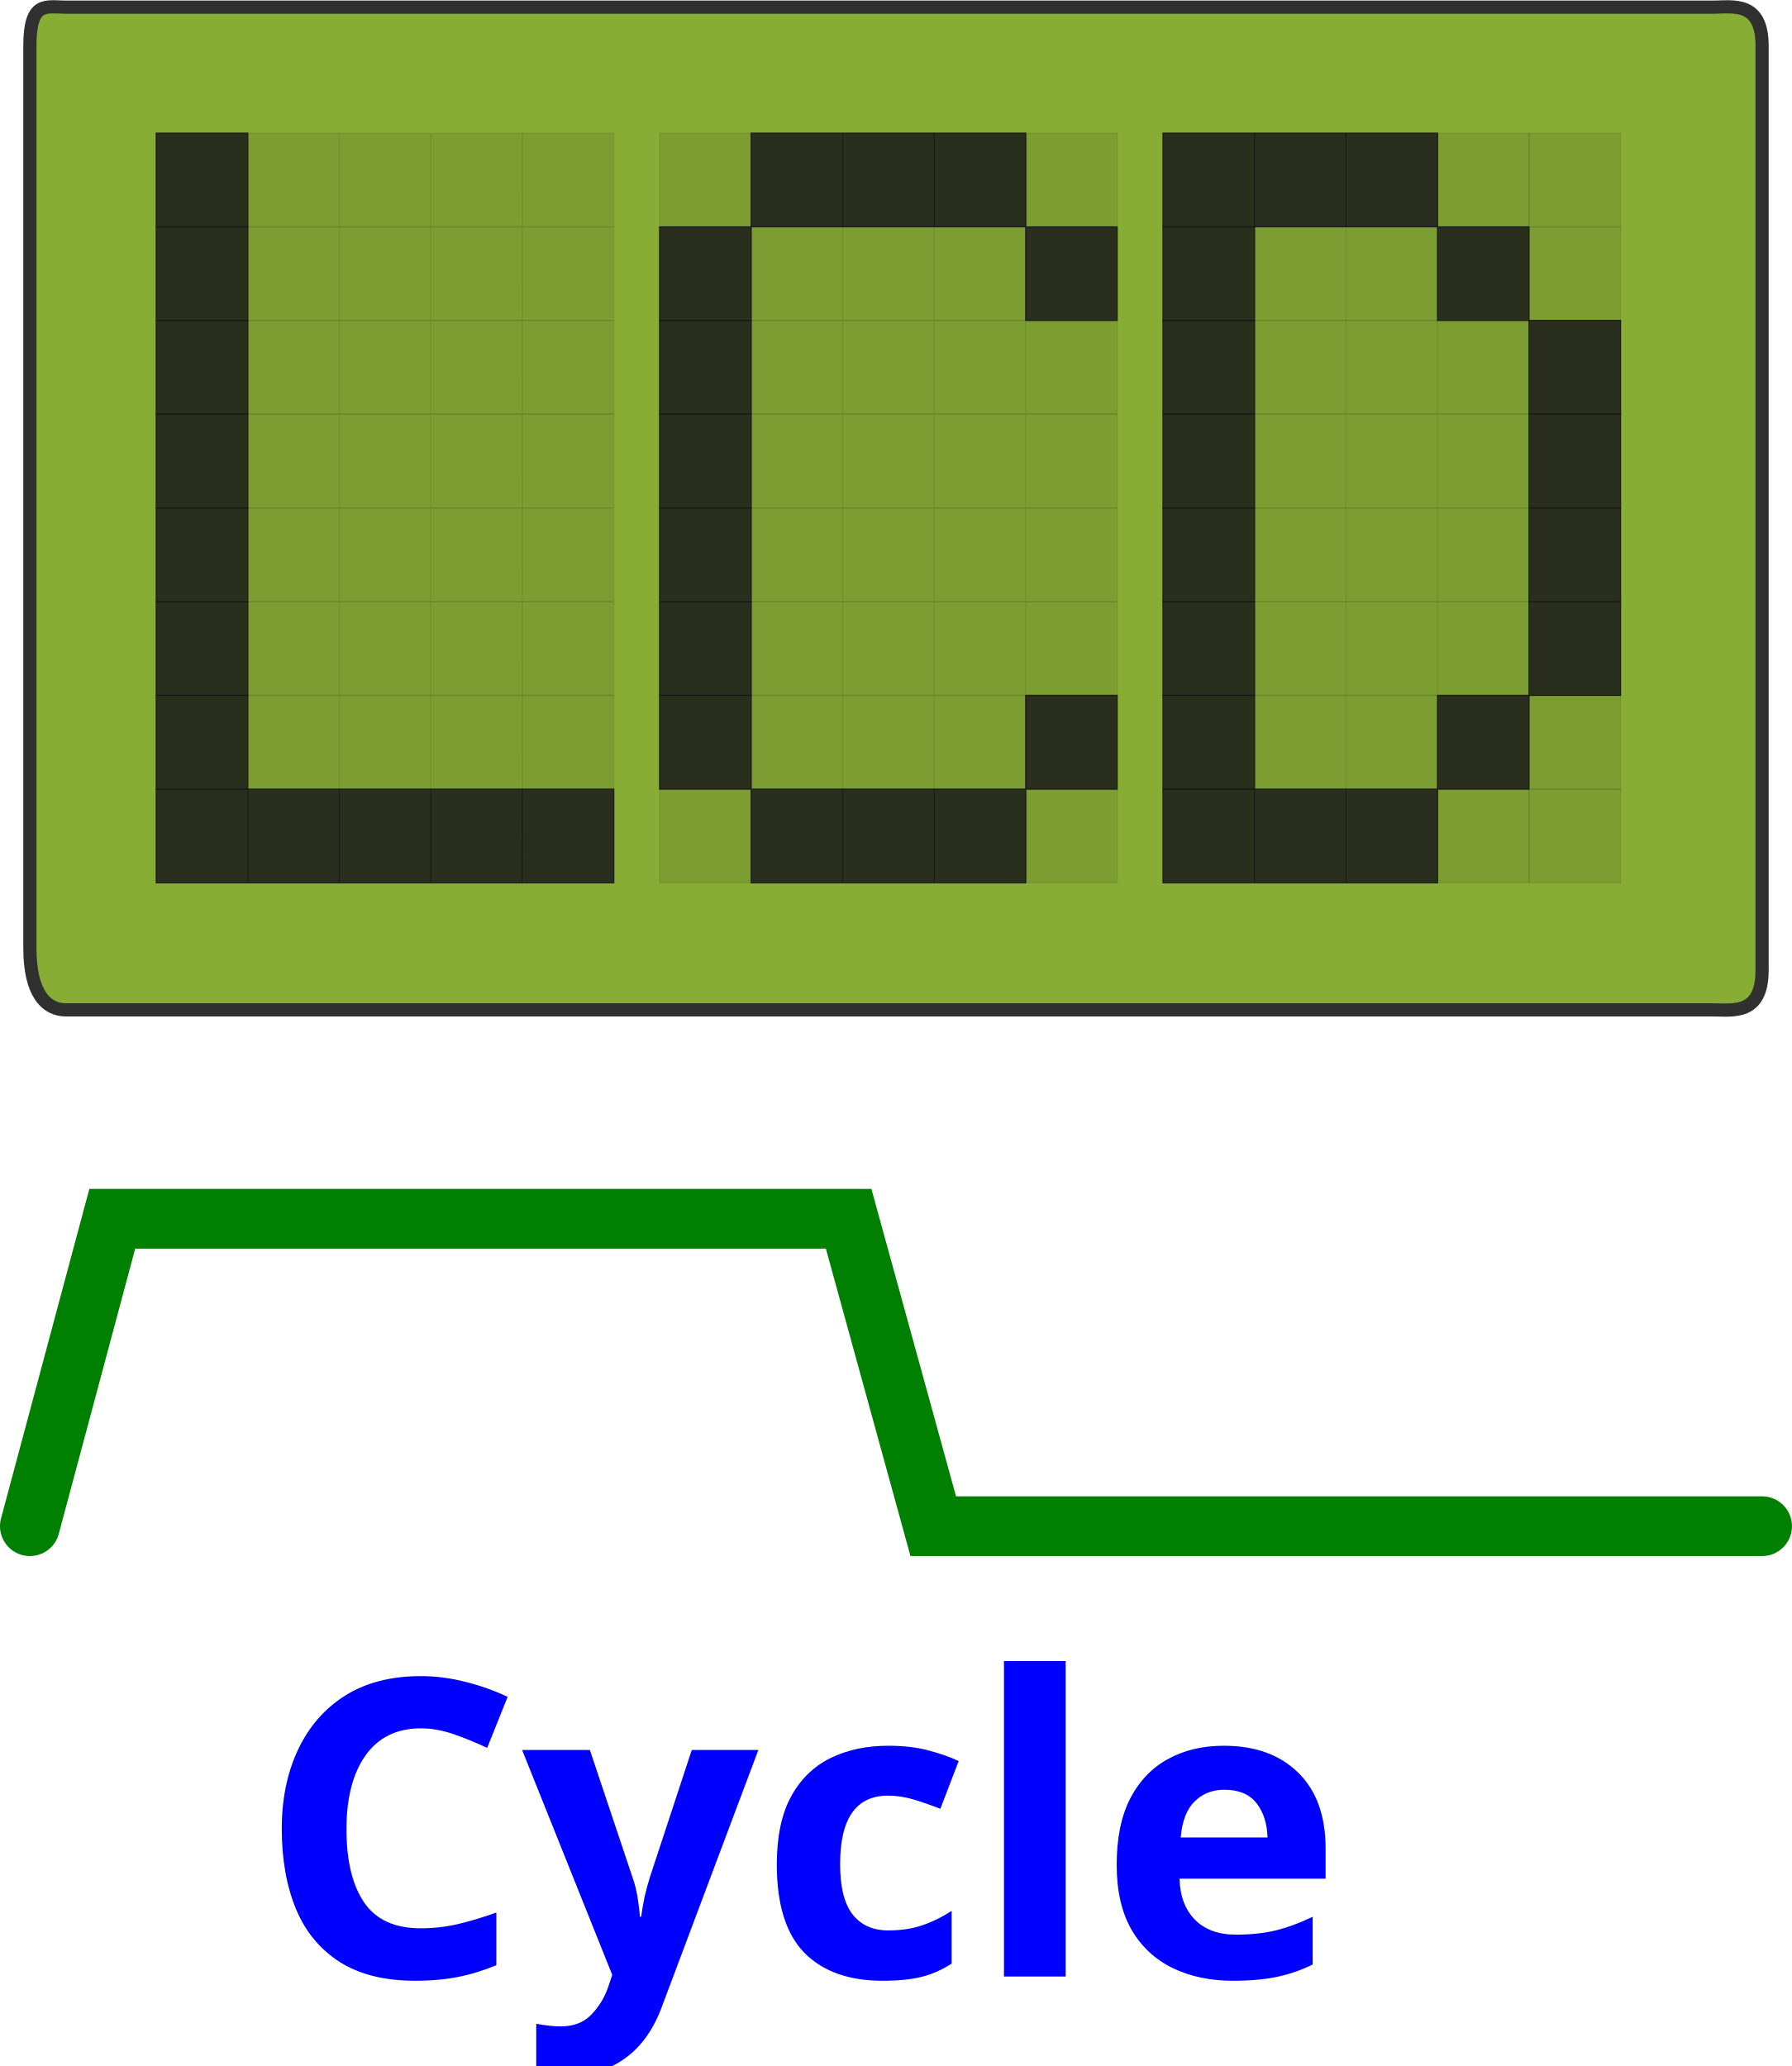
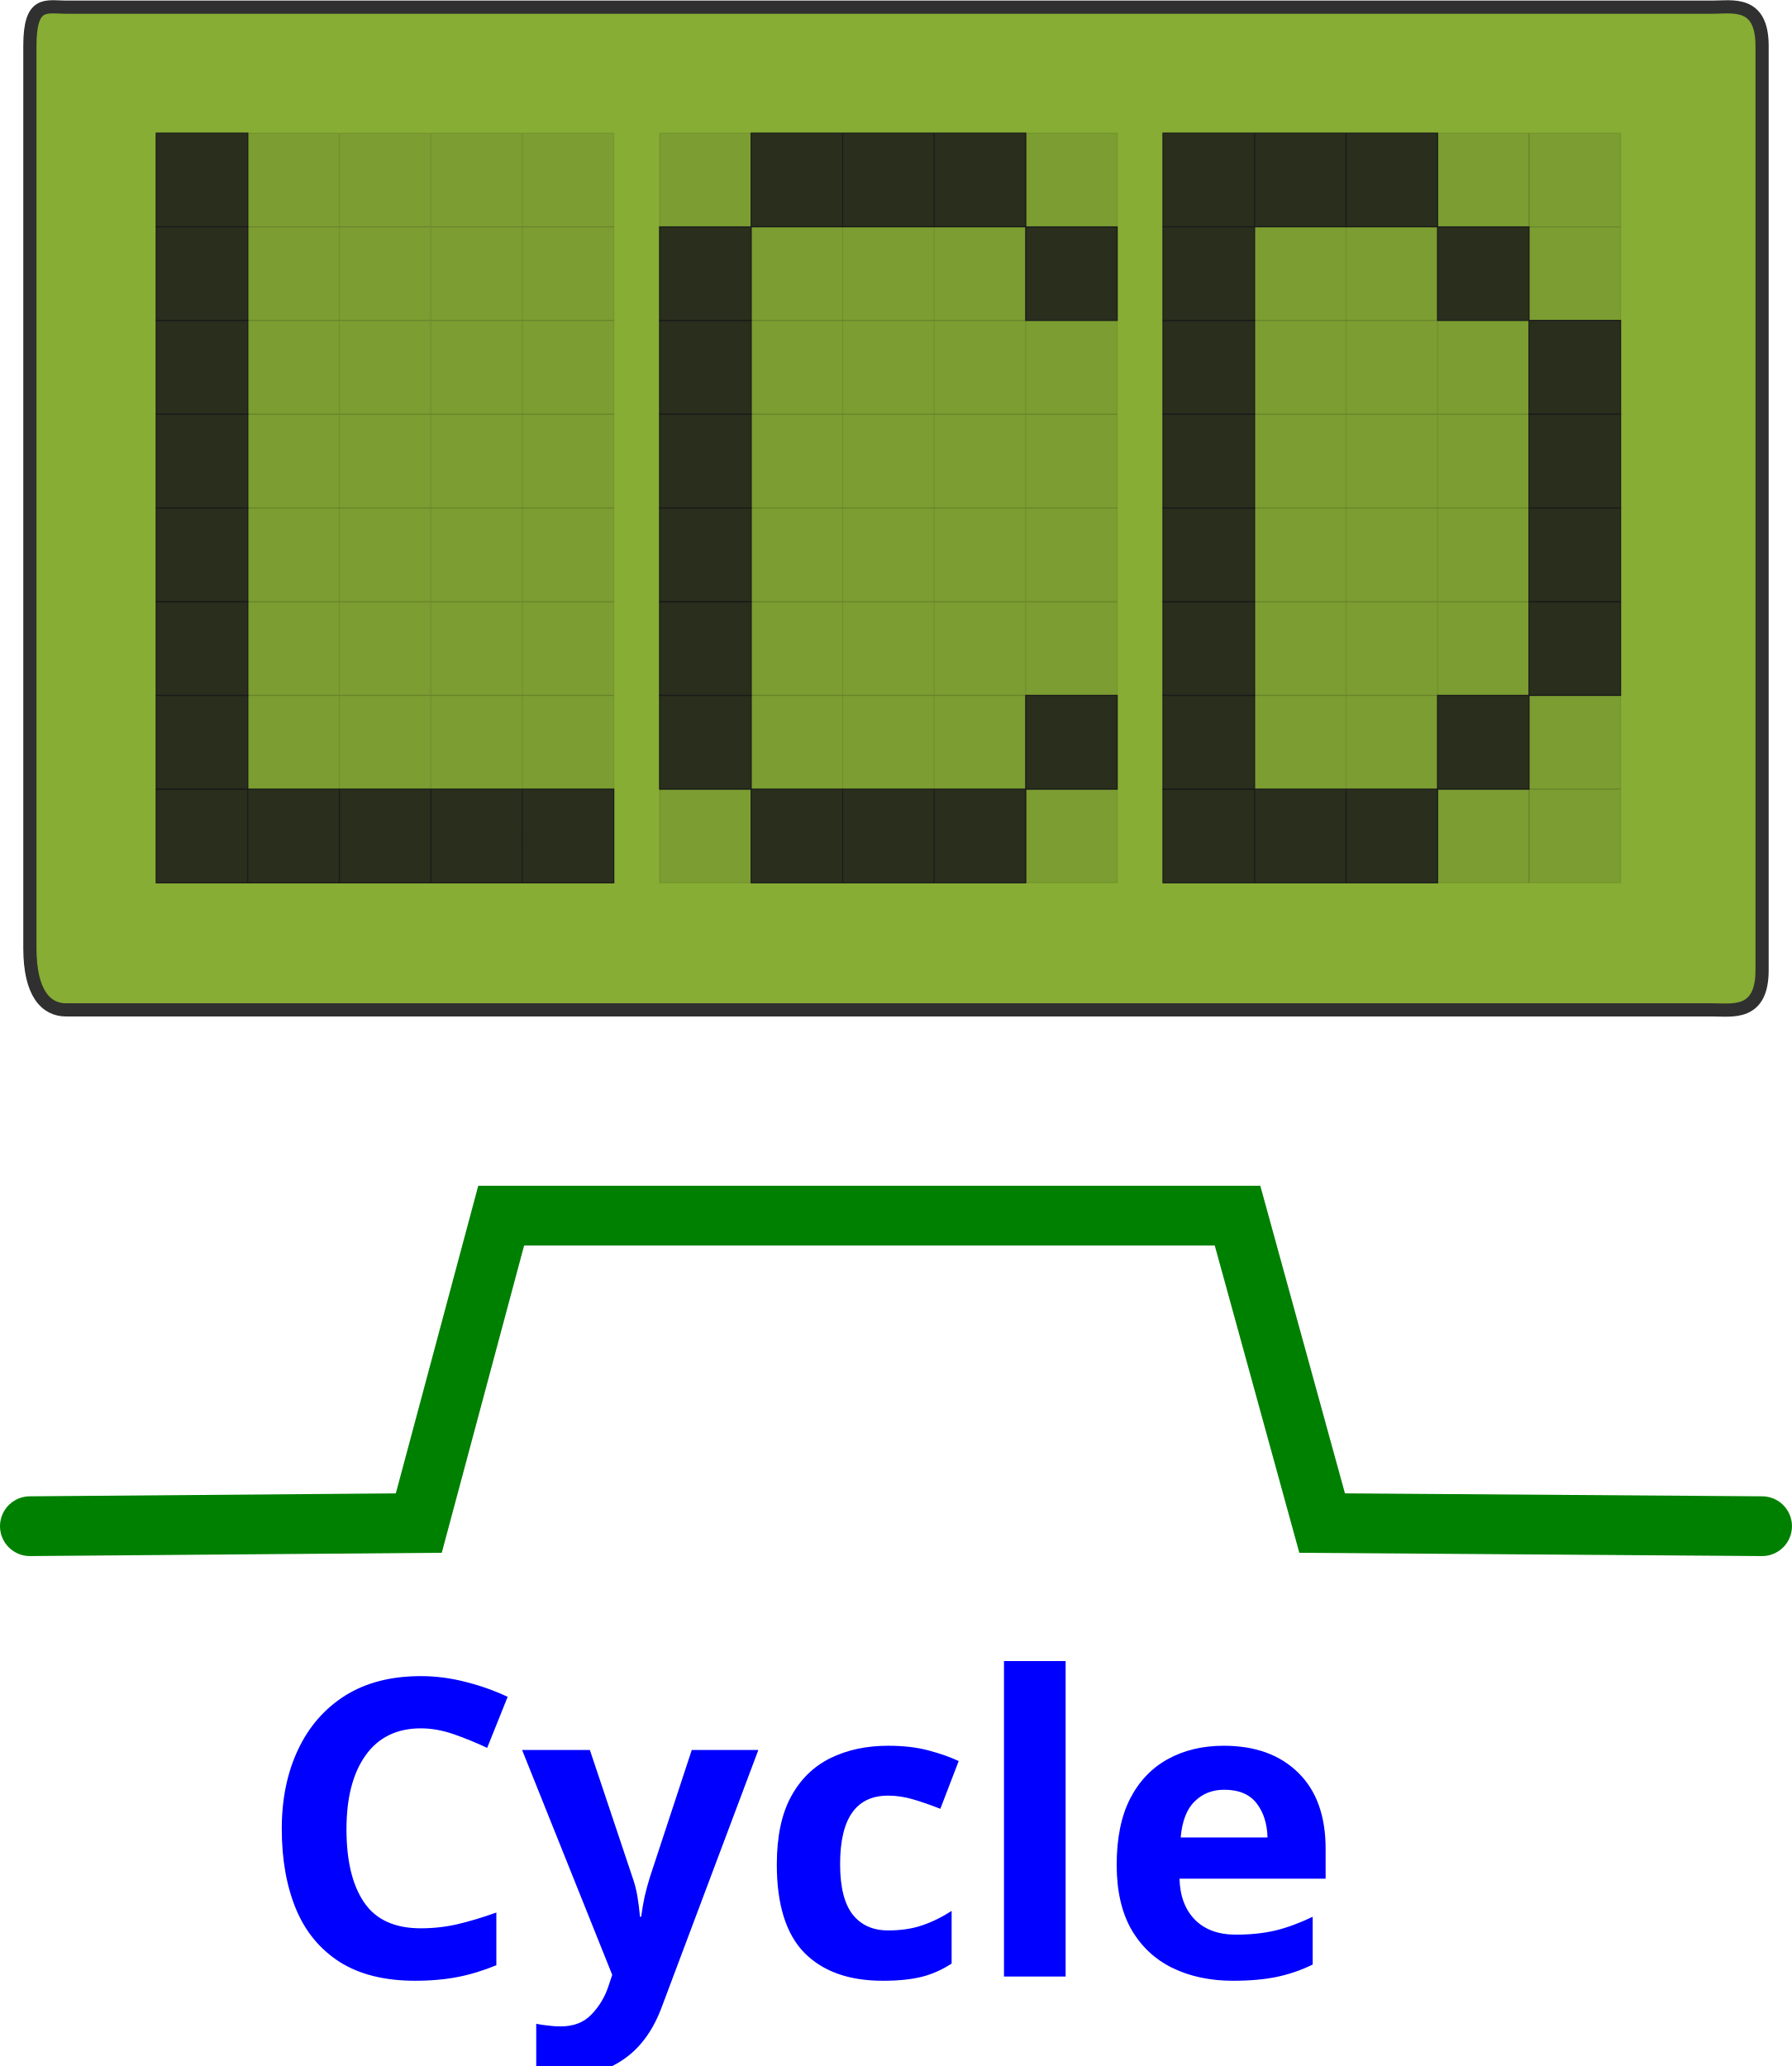
<svg xmlns="http://www.w3.org/2000/svg" width="119mm" height="137.227mm" viewBox="0 0 119 137.227" version="1.1" id="svg5" xml:space="preserve">
  <defs id="defs2">
	
	
</defs>
  <g id="layer1" transform="translate(-45.94064,-39.64581)" style="display:inline">
    <path d="m 162.957,104.088 c 0,3.014 -1.96,2.635 -3.282,2.635 H 50.325 c -1.322,0 -2.4,-1.094 -2.4,-4.108 V 42.693 c 0,-3.021 1.078,-2.571 2.4,-2.571 H 159.675 c 1.322,0 3.282,-0.443 3.282,2.571 z" fill="#87ad34" stroke="#303030" stroke-width="0.876" id="path1050" />
    <path d="m 56.314,48.489 h 6.081 v 6.22 h -6.081 z" opacity="0.99" fill="#1a1a1a" fill-opacity="0.866" stroke="#1a1a1a" stroke-width="0.072" id="path1052" />
    <path d="m 62.395,48.489 h 6.081 v 6.22 h -6.081 z m 6.081,0 h 6.073 v 6.22 h -6.073 z m 6.081,0 h 6.064 v 6.22 h -6.064 z m 6.064,0 h 6.081 v 6.22 h -6.073 z" opacity="0.99" fill="#1a1a1a" fill-opacity="0.102" stroke="#1a1a1a" stroke-width="0.072" stroke-opacity="0.102" id="path1054" />
    <path d="m 56.314,54.718 h 6.081 v 6.211 h -6.081 z" opacity="0.99" fill="#1a1a1a" fill-opacity="0.866" stroke="#1a1a1a" stroke-width="0.072" id="path1056" />
    <path d="m 62.395,54.718 h 6.081 v 6.211 h -6.081 z m 6.081,0 h 6.073 v 6.211 h -6.073 z m 6.081,0 h 6.064 v 6.211 h -6.064 z m 6.064,0 h 6.081 v 6.211 h -6.073 z" opacity="0.99" fill="#1a1a1a" fill-opacity="0.102" stroke="#1a1a1a" stroke-width="0.072" stroke-opacity="0.102" id="path1058" />
    <path d="m 56.314,60.929 h 6.081 v 6.229 h -6.081 z" opacity="0.99" fill="#1a1a1a" fill-opacity="0.866" stroke="#1a1a1a" stroke-width="0.072" id="path1060" />
    <path d="m 62.395,60.929 h 6.081 v 6.229 h -6.081 z m 6.081,0 h 6.073 v 6.229 h -6.073 z m 6.081,0 h 6.064 v 6.229 h -6.064 z m 6.064,0 h 6.081 v 6.229 h -6.073 z" opacity="0.99" fill="#1a1a1a" fill-opacity="0.102" stroke="#1a1a1a" stroke-width="0.072" stroke-opacity="0.102" id="path1062" />
    <path d="m 56.314,67.158 h 6.081 v 6.229 h -6.081 z" opacity="0.99" fill="#1a1a1a" fill-opacity="0.866" stroke="#1a1a1a" stroke-width="0.072" id="path1064" />
    <path d="m 62.395,67.158 h 6.081 v 6.229 h -6.081 z m 6.081,0 h 6.073 v 6.229 h -6.073 z m 6.081,0 h 6.064 v 6.229 h -6.064 z m 6.064,0 h 6.081 v 6.229 h -6.073 z" opacity="0.99" fill="#1a1a1a" fill-opacity="0.102" stroke="#1a1a1a" stroke-width="0.072" stroke-opacity="0.102" id="path1066" />
    <path d="m 56.314,73.386 h 6.081 v 6.229 h -6.081 z" opacity="0.99" fill="#1a1a1a" fill-opacity="0.866" stroke="#1a1a1a" stroke-width="0.072" id="path1068" />
    <path d="m 62.395,73.386 h 6.081 v 6.229 h -6.081 z m 6.081,0 h 6.073 v 6.229 h -6.073 z m 6.081,0 h 6.064 v 6.229 h -6.064 z m 6.064,0 h 6.081 v 6.229 h -6.073 z" opacity="0.99" fill="#1a1a1a" fill-opacity="0.102" stroke="#1a1a1a" stroke-width="0.072" stroke-opacity="0.102" id="path1070" />
    <path d="m 56.314,79.615 h 6.081 v 6.22 h -6.081 z" opacity="0.99" fill="#1a1a1a" fill-opacity="0.866" stroke="#1a1a1a" stroke-width="0.072" id="path1072" />
    <path d="m 62.395,79.615 h 6.081 v 6.22 h -6.081 z m 6.081,0 h 6.073 v 6.22 h -6.073 z m 6.081,0 h 6.064 v 6.22 h -6.064 z m 6.064,0 h 6.081 v 6.22 h -6.073 z" opacity="0.99" fill="#1a1a1a" fill-opacity="0.102" stroke="#1a1a1a" stroke-width="0.072" stroke-opacity="0.102" id="path1074" />
    <path d="m 56.314,85.835 h 6.081 v 6.229 h -6.081 z" opacity="0.99" fill="#1a1a1a" fill-opacity="0.866" stroke="#1a1a1a" stroke-width="0.072" id="path1076" />
    <path d="m 62.395,85.835 h 6.081 v 6.229 h -6.081 z m 6.081,0 h 6.073 v 6.229 h -6.073 z m 6.081,0 h 6.064 v 6.229 h -6.064 z m 6.064,0 h 6.081 v 6.229 h -6.073 z" opacity="0.99" fill="#1a1a1a" fill-opacity="0.102" stroke="#1a1a1a" stroke-width="0.072" stroke-opacity="0.102" id="path1078" />
    <path d="m 56.314,92.063 h 6.081 v 6.22 h -6.081 z m 6.081,0 h 6.081 v 6.22 h -6.081 z m 6.081,0 h 6.073 v 6.22 h -6.073 z m 6.081,0 h 6.064 v 6.22 h -6.064 z m 6.064,0 h 6.081 v 6.22 h -6.073 z" opacity="0.99" fill="#1a1a1a" fill-opacity="0.866" stroke="#1a1a1a" stroke-width="0.072" id="path1080" />
    <path d="M 89.743,48.489 H 95.824 v 6.22 h -6.081 z" opacity="0.99" fill="#1a1a1a" fill-opacity="0.102" stroke="#1a1a1a" stroke-width="0.072" stroke-opacity="0.102" id="path1082" />
    <path d="m 95.824,48.489 h 6.073 v 6.22 H 95.824 Z m 6.073,0 h 6.081 v 6.22 h -6.081 z m 6.081,0 h 6.081 v 6.22 h -6.081 z" opacity="0.99" fill="#1a1a1a" fill-opacity="0.866" stroke="#1a1a1a" stroke-width="0.072" id="path1084" />
    <path d="m 114.058,48.489 h 6.073 v 6.22 h -6.073 z" opacity="0.99" fill="#1a1a1a" fill-opacity="0.102" stroke="#1a1a1a" stroke-width="0.072" stroke-opacity="0.102" id="path1086" />
    <path d="M 89.743,54.718 H 95.824 v 6.211 h -6.081 z" opacity="0.99" fill="#1a1a1a" fill-opacity="0.866" stroke="#1a1a1a" stroke-width="0.072" id="path1088" />
    <path d="m 95.824,54.718 h 6.073 v 6.211 H 95.824 Z m 6.073,0 h 6.081 v 6.211 h -6.081 z m 6.081,0 h 6.081 v 6.211 h -6.081 z" opacity="0.99" fill="#1a1a1a" fill-opacity="0.102" stroke="#1a1a1a" stroke-width="0.072" stroke-opacity="0.102" id="path1090" />
    <path d="m 114.058,54.718 h 6.073 v 6.211 h -6.073 z M 89.743,60.929 H 95.824 v 6.229 h -6.081 z" opacity="0.99" fill="#1a1a1a" fill-opacity="0.866" stroke="#1a1a1a" stroke-width="0.072" id="path1092" />
    <path d="m 95.824,60.929 h 6.073 v 6.229 H 95.824 Z m 6.073,0 h 6.081 v 6.229 h -6.081 z m 6.081,0 h 6.081 v 6.229 h -6.081 z m 6.081,0 h 6.073 v 6.229 h -6.073 z" opacity="0.99" fill="#1a1a1a" fill-opacity="0.102" stroke="#1a1a1a" stroke-width="0.072" stroke-opacity="0.102" id="path1094" />
    <path d="M 89.743,67.158 H 95.824 v 6.229 h -6.081 z" opacity="0.99" fill="#1a1a1a" fill-opacity="0.866" stroke="#1a1a1a" stroke-width="0.072" id="path1096" />
    <path d="m 95.824,67.158 h 6.073 v 6.229 H 95.824 Z m 6.073,0 h 6.081 v 6.229 h -6.081 z m 6.081,0 h 6.081 v 6.229 h -6.081 z m 6.081,0 h 6.073 v 6.229 h -6.073 z" opacity="0.99" fill="#1a1a1a" fill-opacity="0.102" stroke="#1a1a1a" stroke-width="0.072" stroke-opacity="0.102" id="path1098" />
    <path d="M 89.743,73.386 H 95.824 v 6.229 h -6.081 z" opacity="0.99" fill="#1a1a1a" fill-opacity="0.866" stroke="#1a1a1a" stroke-width="0.072" id="path1100" />
    <path d="m 95.824,73.386 h 6.073 v 6.229 H 95.824 Z m 6.073,0 h 6.081 v 6.229 h -6.081 z m 6.081,0 h 6.081 v 6.229 h -6.081 z m 6.081,0 h 6.073 v 6.229 h -6.073 z" opacity="0.99" fill="#1a1a1a" fill-opacity="0.102" stroke="#1a1a1a" stroke-width="0.072" stroke-opacity="0.102" id="path1102" />
    <path d="M 89.743,79.615 H 95.824 v 6.22 h -6.081 z" opacity="0.99" fill="#1a1a1a" fill-opacity="0.866" stroke="#1a1a1a" stroke-width="0.072" id="path1104" />
    <path d="m 95.824,79.615 h 6.073 v 6.22 H 95.824 Z m 6.073,0 h 6.081 v 6.22 h -6.081 z m 6.081,0 h 6.081 v 6.22 h -6.081 z m 6.081,0 h 6.073 v 6.22 h -6.073 z" opacity="0.99" fill="#1a1a1a" fill-opacity="0.102" stroke="#1a1a1a" stroke-width="0.072" stroke-opacity="0.102" id="path1106" />
    <path d="M 89.743,85.835 H 95.824 v 6.229 h -6.081 z" opacity="0.99" fill="#1a1a1a" fill-opacity="0.866" stroke="#1a1a1a" stroke-width="0.072" id="path1108" />
    <path d="m 95.824,85.835 h 6.073 v 6.229 H 95.824 Z m 6.073,0 h 6.081 v 6.229 h -6.081 z m 6.081,0 h 6.081 v 6.229 h -6.081 z" opacity="0.99" fill="#1a1a1a" fill-opacity="0.102" stroke="#1a1a1a" stroke-width="0.072" stroke-opacity="0.102" id="path1110" />
    <path d="m 114.058,85.835 h 6.073 v 6.229 h -6.073 z" opacity="0.99" fill="#1a1a1a" fill-opacity="0.866" stroke="#1a1a1a" stroke-width="0.072" id="path1112" />
    <path d="M 89.743,92.063 H 95.824 v 6.22 h -6.081 z" opacity="0.99" fill="#1a1a1a" fill-opacity="0.102" stroke="#1a1a1a" stroke-width="0.072" stroke-opacity="0.102" id="path1114" />
    <path d="m 95.824,92.063 h 6.073 v 6.22 H 95.824 Z m 6.073,0 h 6.081 v 6.22 h -6.081 z m 6.081,0 h 6.081 v 6.22 h -6.081 z" opacity="0.99" fill="#1a1a1a" fill-opacity="0.866" stroke="#1a1a1a" stroke-width="0.072" id="path1116" />
    <path d="m 114.058,92.063 h 6.073 v 6.22 h -6.073 z" opacity="0.99" fill="#1a1a1a" fill-opacity="0.102" stroke="#1a1a1a" stroke-width="0.072" stroke-opacity="0.102" id="path1118" />
    <path d="m 123.172,48.489 h 6.081 v 6.22 h -6.081 z m 6.081,0 h 6.073 v 6.22 h -6.073 z m 6.073,0 h 6.081 v 6.22 h -6.081 z" opacity="0.99" fill="#1a1a1a" fill-opacity="0.866" stroke="#1a1a1a" stroke-width="0.072" id="path1120" />
    <path d="m 141.406,48.489 h 6.073 v 6.22 h -6.073 z" opacity="0.99" fill="#1a1a1a" fill-opacity="0.102" stroke="#1a1a1a" stroke-width="0.072" stroke-opacity="0.102" id="path1122" />
    <path d="m 147.479,48.489 h 6.081 v 6.22 h -6.081 z" opacity="0.99" fill="#1a1a1a" fill-opacity="0.102" stroke="#1a1a1a" stroke-width="0.072" stroke-opacity="0.102" id="path1124" />
    <path d="m 123.172,54.718 h 6.081 v 6.211 h -6.081 z" opacity="0.99" fill="#1a1a1a" fill-opacity="0.866" stroke="#1a1a1a" stroke-width="0.072" id="path1126" />
    <path d="m 129.253,54.718 h 6.073 v 6.211 h -6.073 z m 6.073,0 h 6.081 v 6.211 h -6.081 z" opacity="0.99" fill="#1a1a1a" fill-opacity="0.102" stroke="#1a1a1a" stroke-width="0.072" stroke-opacity="0.102" id="path1128" />
    <path d="m 141.406,54.718 h 6.073 v 6.211 h -6.073 z" opacity="0.99" fill="#1a1a1a" fill-opacity="0.866" stroke="#1a1a1a" stroke-width="0.072" id="path1130" />
    <path d="m 147.479,54.718 h 6.081 v 6.211 h -6.081 z" opacity="0.99" fill="#1a1a1a" fill-opacity="0.102" stroke="#1a1a1a" stroke-width="0.072" stroke-opacity="0.102" id="path1132" />
    <path d="m 123.172,60.929 h 6.081 v 6.229 h -6.081 z" opacity="0.99" fill="#1a1a1a" fill-opacity="0.866" stroke="#1a1a1a" stroke-width="0.072" id="path1134" />
    <path d="m 129.253,60.929 h 6.073 v 6.229 h -6.073 z m 6.073,0 h 6.081 v 6.229 h -6.081 z m 6.081,0 h 6.073 v 6.229 h -6.073 z" opacity="0.99" fill="#1a1a1a" fill-opacity="0.102" stroke="#1a1a1a" stroke-width="0.072" stroke-opacity="0.102" id="path1136" />
    <path d="m 147.479,60.929 h 6.081 v 6.229 h -6.081 z m -24.307,6.229 h 6.081 v 6.229 h -6.081 z" opacity="0.99" fill="#1a1a1a" fill-opacity="0.866" stroke="#1a1a1a" stroke-width="0.072" id="path1138" />
    <path d="m 129.253,67.158 h 6.073 v 6.229 h -6.073 z m 6.073,0 h 6.081 v 6.229 h -6.081 z m 6.081,0 h 6.073 v 6.229 h -6.073 z" opacity="0.99" fill="#1a1a1a" fill-opacity="0.102" stroke="#1a1a1a" stroke-width="0.072" stroke-opacity="0.102" id="path1140" />
    <path d="m 147.479,67.158 h 6.081 v 6.229 h -6.081 z m -24.307,6.229 h 6.081 v 6.229 h -6.081 z" opacity="0.99" fill="#1a1a1a" fill-opacity="0.866" stroke="#1a1a1a" stroke-width="0.072" id="path1142" />
    <path d="m 129.253,73.386 h 6.073 v 6.229 h -6.073 z m 6.073,0 h 6.081 v 6.229 h -6.081 z m 6.081,0 h 6.073 v 6.229 h -6.073 z" opacity="0.99" fill="#1a1a1a" fill-opacity="0.102" stroke="#1a1a1a" stroke-width="0.072" stroke-opacity="0.102" id="path1144" />
    <path d="m 147.479,73.386 h 6.081 v 6.229 h -6.081 z m -24.307,6.229 h 6.081 v 6.22 h -6.081 z" opacity="0.99" fill="#1a1a1a" fill-opacity="0.866" stroke="#1a1a1a" stroke-width="0.072" id="path1146" />
    <path d="m 129.253,79.615 h 6.073 v 6.22 h -6.073 z m 6.073,0 h 6.081 v 6.22 h -6.081 z m 6.081,0 h 6.073 v 6.22 h -6.073 z" opacity="0.99" fill="#1a1a1a" fill-opacity="0.102" stroke="#1a1a1a" stroke-width="0.072" stroke-opacity="0.102" id="path1148" />
    <path d="m 147.479,79.615 h 6.081 v 6.22 h -6.081 z m -24.307,6.22 h 6.081 v 6.229 h -6.081 z" opacity="0.99" fill="#1a1a1a" fill-opacity="0.866" stroke="#1a1a1a" stroke-width="0.072" id="path1150" />
    <path d="m 129.253,85.835 h 6.073 v 6.229 h -6.073 z m 6.073,0 h 6.081 v 6.229 h -6.081 z" opacity="0.99" fill="#1a1a1a" fill-opacity="0.102" stroke="#1a1a1a" stroke-width="0.072" stroke-opacity="0.102" id="path1152" />
    <path d="m 141.406,85.835 h 6.073 v 6.229 h -6.073 z" opacity="0.99" fill="#1a1a1a" fill-opacity="0.866" stroke="#1a1a1a" stroke-width="0.072" id="path1154" />
    <path d="m 147.479,85.835 h 6.081 v 6.229 h -6.081 z" opacity="0.99" fill="#1a1a1a" fill-opacity="0.102" stroke="#1a1a1a" stroke-width="0.072" stroke-opacity="0.102" id="path1156" />
    <path d="m 123.172,92.063 h 6.081 v 6.22 h -6.081 z m 6.081,0 h 6.073 v 6.22 h -6.073 z m 6.073,0 h 6.081 v 6.22 h -6.081 z" opacity="0.99" fill="#1a1a1a" fill-opacity="0.866" stroke="#1a1a1a" stroke-width="0.072" id="path1158" />
    <path d="m 141.406,92.063 h 6.073 v 6.22 h -6.073 z" opacity="0.99" fill="#1a1a1a" fill-opacity="0.102" stroke="#1a1a1a" stroke-width="0.072" stroke-opacity="0.102" id="path1160" />
    <path d="m 147.479,92.063 h 6.081 v 6.22 h -6.081 z" opacity="0.99" fill="#1a1a1a" fill-opacity="0.102" stroke="#1a1a1a" stroke-width="0.072" stroke-opacity="0.102" id="path1162" />
    <g id="g3012" style="stroke-width:1.619" transform="matrix(0.1634215,0,0,0.1634215,63.92959,112.0208)">
</g>
    <g id="g3014" style="stroke-width:1.619" transform="matrix(0.1634215,0,0,0.1634215,63.92959,112.0208)">
</g>
    <g id="g3016" style="stroke-width:1.619" transform="matrix(0.1634215,0,0,0.1634215,63.92959,112.0208)">
</g>
    <g id="g3018" style="stroke-width:1.619" transform="matrix(0.1634215,0,0,0.1634215,63.92959,112.0208)">
</g>
    <g id="g3020" style="stroke-width:1.619" transform="matrix(0.1634215,0,0,0.1634215,63.92959,112.0208)">
</g>
    <g id="g3022" style="stroke-width:1.619" transform="matrix(0.1634215,0,0,0.1634215,63.92959,112.0208)">
</g>
    <g id="g3024" style="stroke-width:1.619" transform="matrix(0.1634215,0,0,0.1634215,63.92959,112.0208)">
</g>
    <g id="g3026" style="stroke-width:1.619" transform="matrix(0.1634215,0,0,0.1634215,63.92959,112.0208)">
</g>
    <g id="g3028" style="stroke-width:1.619" transform="matrix(0.1634215,0,0,0.1634215,63.92959,112.0208)">
</g>
    <g id="g3030" style="stroke-width:1.619" transform="matrix(0.1634215,0,0,0.1634215,63.92959,112.0208)">
</g>
    <g id="g3032" style="stroke-width:1.619" transform="matrix(0.1634215,0,0,0.1634215,63.92959,112.0208)">
</g>
    <g id="g3034" style="stroke-width:1.619" transform="matrix(0.1634215,0,0,0.1634215,63.92959,112.0208)">
</g>
    <g id="g3036" style="stroke-width:1.619" transform="matrix(0.1634215,0,0,0.1634215,63.92959,112.0208)">
</g>
    <g id="g3038" style="stroke-width:1.619" transform="matrix(0.1634215,0,0,0.1634215,63.92959,112.0208)">
</g>
    <g id="g3040" style="stroke-width:1.619" transform="matrix(0.1634215,0,0,0.1634215,63.92959,112.0208)">
</g>
    <text xml:space="preserve" style="font-size:27.558px;line-height:1.25;font-family:sans-serif;fill:#0000ff;stroke-width:0.689" x="63.06" y="170.926" id="text6647">
      <tspan id="tspan6645" style="font-style:normal;font-variant:normal;font-weight:bold;font-stretch:normal;font-family:sans-serif;-inkscape-font-specification:'sans-serif Bold';fill:#0000ff;stroke-width:0.689" x="63.06" y="170.926">Cycle</tspan>
    </text>
-     <path style="fill:none;stroke:#008000;stroke-width:3.969;stroke-linecap:round;stroke-linejoin:miter;stroke-dasharray:none;stroke-opacity:1" d="m 47.925,141.018 5.471,-20.419 h 48.901 l 5.618,20.419 h 55.042" id="path6921" />
+     <path style="fill:none;stroke:#008000;stroke-width:3.969;stroke-linecap:round;stroke-linejoin:miter;stroke-dasharray:none;stroke-opacity:1" d="m 162.957,141.018 -29.216,-0.207 -5.618,-20.419 H 79.223 l -5.471,20.419 -25.826,0.207" id="path6921" />
  </g>
</svg>
